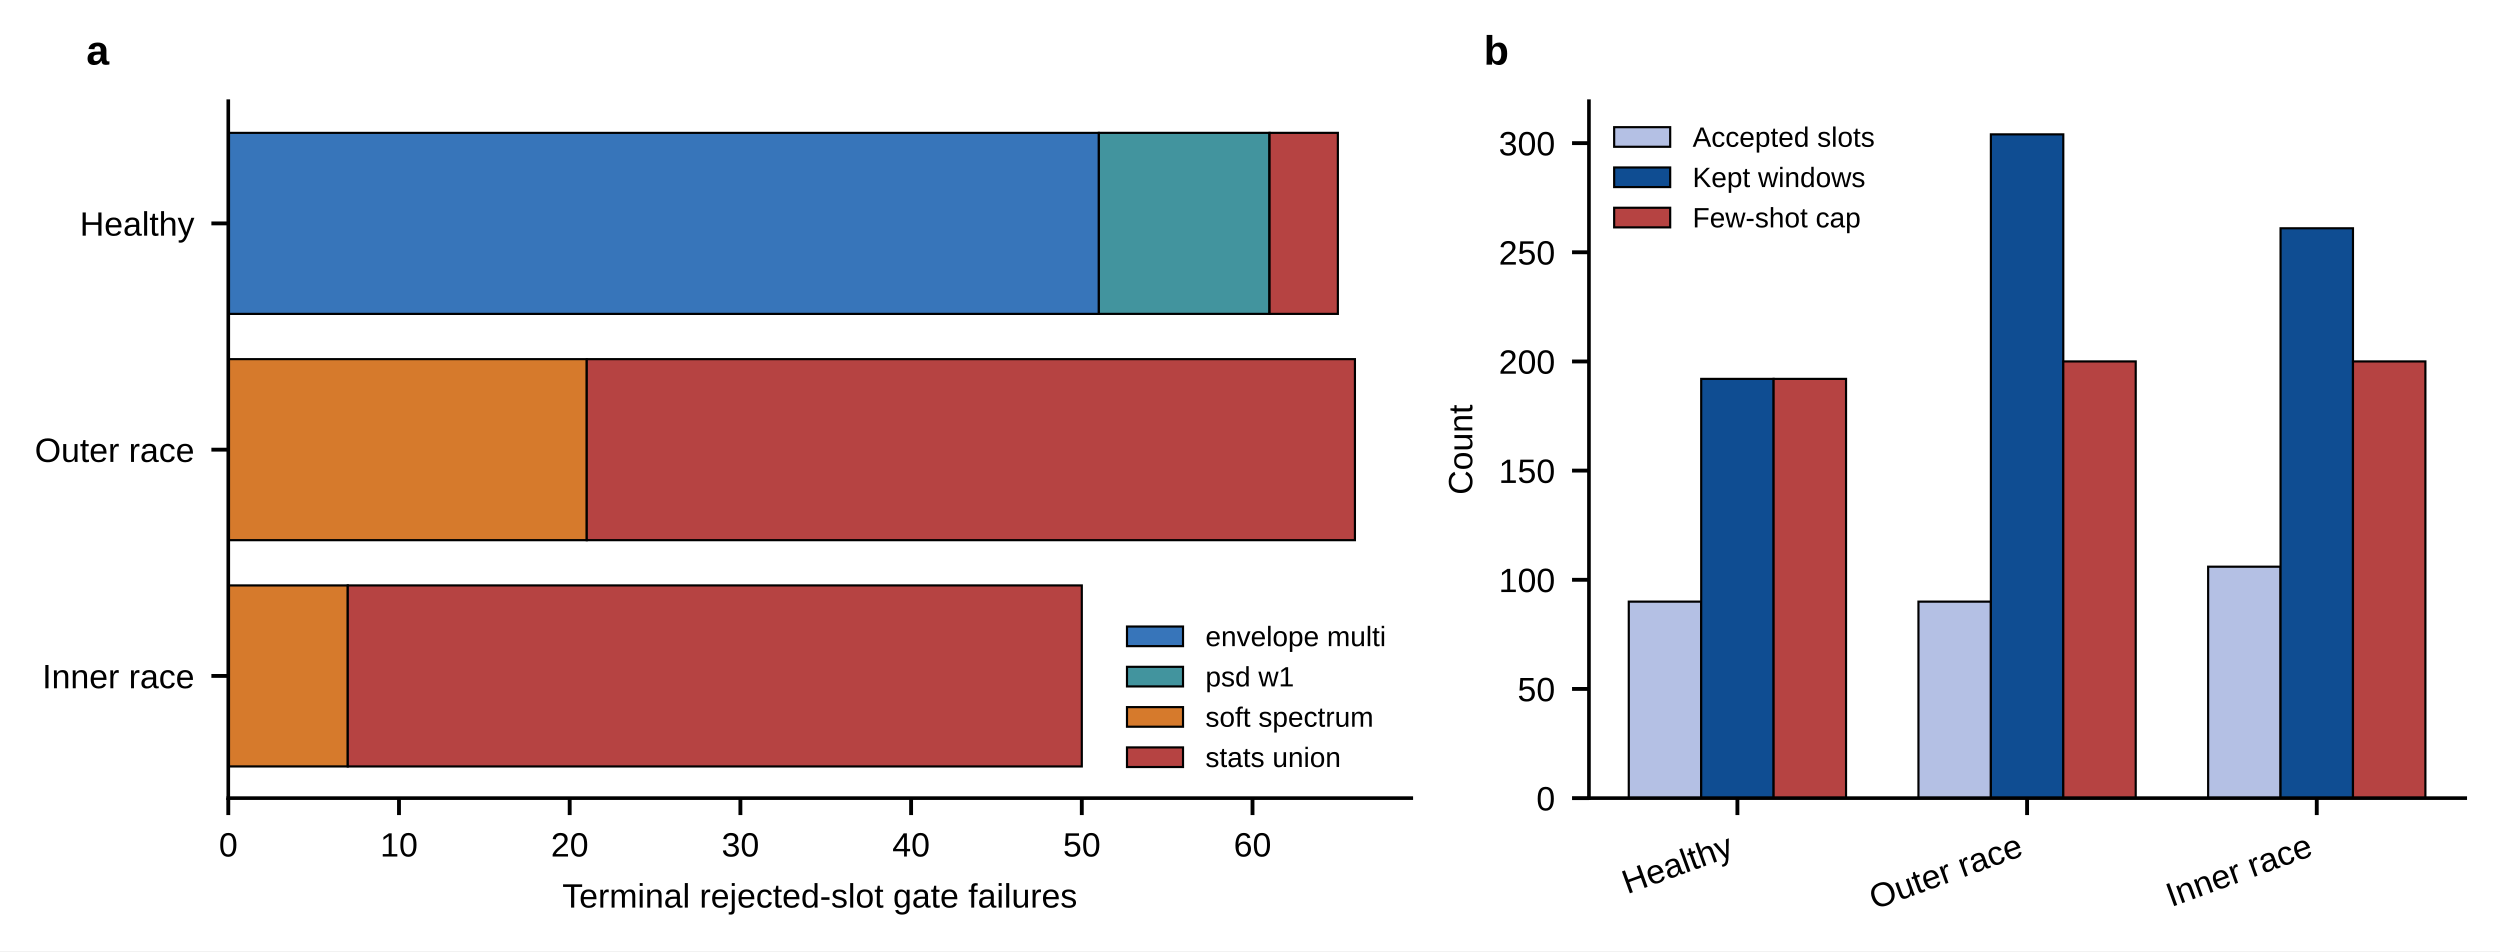
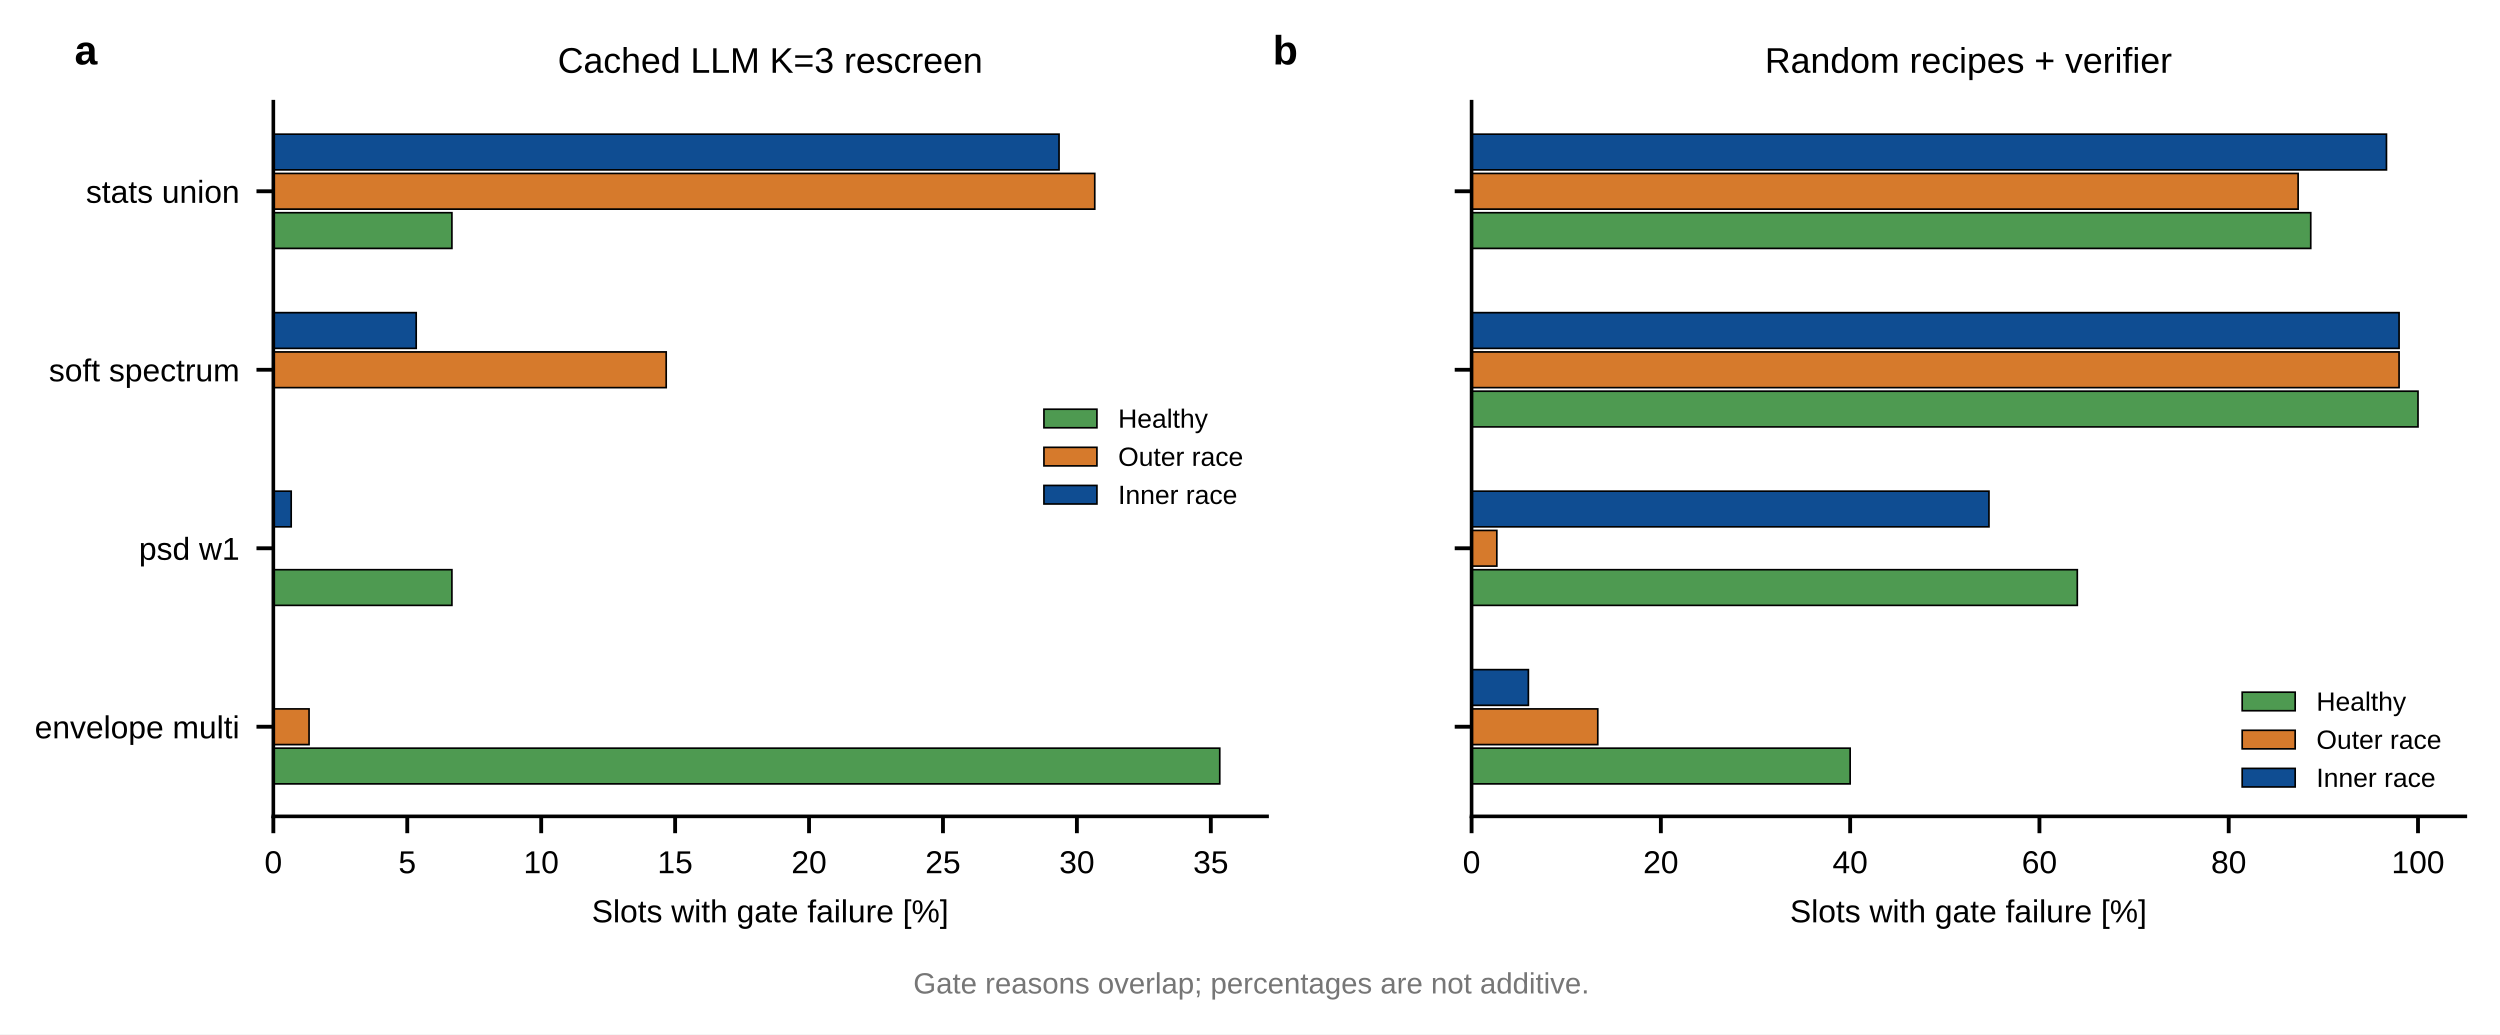
- <svg xmlns="http://www.w3.org/2000/svg" xmlns:xlink="http://www.w3.org/1999/xlink" width="517.626pt" height="196.939pt" viewBox="0 0 517.626 196.939" version="1.1">
+ <svg xmlns="http://www.w3.org/2000/svg" xmlns:xlink="http://www.w3.org/1999/xlink" width="519.1pt" height="214.773pt" viewBox="0 0 519.1 214.773" version="1.1">
  <defs>
    <style type="text/css">*{stroke-linejoin: round; stroke-linecap: butt}</style>
  </defs>
  <g id="figure_1">
    <g id="patch_1">
-       <path d="M 0 196.939  L 517.626 196.939  L 517.626 0  L 0 0  z " style="fill: #ffffff" />
+       <path d="M 0 214.773 L 519.1 214.773 L 519.1 -0 L 0 -0 z " style="fill: #ffffff" />
    </g>
    <g id="axes_1">
      <g id="patch_2">
-         <path d="M 47.266 165.253  L 292.203 165.253  L 292.203 20.949  L 47.266 20.949  z " style="fill: #ffffff" />
+         <path d="M 56.756 169.509 L 263.096 169.509 L 263.096 21.113 L 56.756 21.113 z " style="fill: #ffffff" />
      </g>
      <g id="patch_3">
-         <path d="M 47.266 27.508  L 227.522 27.508  L 227.522 64.99  L 47.266 64.99  z " clip-path="url(#p461ffa2268)" style="fill: #3775ba; stroke: #000000; stroke-width: 0.45; stroke-linejoin: miter" />
+         <path d="M 56.756 162.764 L 253.27 162.764 L 253.27 155.351 L 56.756 155.351 z " clip-path="url(#p6a7d619483)" style="fill: #4e9a51; stroke: #000000; stroke-width: 0.35; stroke-linejoin: miter" />
      </g>
      <g id="patch_4">
-         <path d="M 47.266 74.36  L 47.266 74.36  L 47.266 111.842  L 47.266 111.842  z " clip-path="url(#p461ffa2268)" style="fill: #3775ba; stroke: #000000; stroke-width: 0.45; stroke-linejoin: miter" />
+         <path d="M 56.756 125.702 L 93.834 125.702 L 93.834 118.289 L 56.756 118.289 z " clip-path="url(#p6a7d619483)" style="fill: #4e9a51; stroke: #000000; stroke-width: 0.35; stroke-linejoin: miter" />
      </g>
      <g id="patch_5">
-         <path d="M 47.266 121.212  L 47.266 121.212  L 47.266 158.694  L 47.266 158.694  z " clip-path="url(#p461ffa2268)" style="fill: #3775ba; stroke: #000000; stroke-width: 0.45; stroke-linejoin: miter" />
+         <path d="M 56.756 88.64 L 56.756 88.64 L 56.756 81.227 L 56.756 81.227 z " clip-path="url(#p6a7d619483)" style="fill: #4e9a51; stroke: #000000; stroke-width: 0.35; stroke-linejoin: miter" />
      </g>
      <g id="patch_6">
-         <path d="M 227.522 27.508  L 262.867 27.508  L 262.867 64.99  L 227.522 64.99  z " clip-path="url(#p461ffa2268)" style="fill: #42949e; stroke: #000000; stroke-width: 0.45; stroke-linejoin: miter" />
+         <path d="M 56.756 51.578 L 93.834 51.578 L 93.834 44.165 L 56.756 44.165 z " clip-path="url(#p6a7d619483)" style="fill: #4e9a51; stroke: #000000; stroke-width: 0.35; stroke-linejoin: miter" />
      </g>
      <g id="patch_7">
-         <path d="M 47.266 74.36  L 47.266 74.36  L 47.266 111.842  L 47.266 111.842  z " clip-path="url(#p461ffa2268)" style="fill: #42949e; stroke: #000000; stroke-width: 0.45; stroke-linejoin: miter" />
+         <path d="M 56.756 154.61 L 64.171 154.61 L 64.171 147.198 L 56.756 147.198 z " clip-path="url(#p6a7d619483)" style="fill: #d67a2c; stroke: #000000; stroke-width: 0.35; stroke-linejoin: miter" />
      </g>
      <g id="patch_8">
-         <path d="M 47.266 121.212  L 47.266 121.212  L 47.266 158.694  L 47.266 158.694  z " clip-path="url(#p461ffa2268)" style="fill: #42949e; stroke: #000000; stroke-width: 0.45; stroke-linejoin: miter" />
+         <path d="M 56.756 117.548 L 56.756 117.548 L 56.756 110.136 L 56.756 110.136 z " clip-path="url(#p6a7d619483)" style="fill: #d67a2c; stroke: #000000; stroke-width: 0.35; stroke-linejoin: miter" />
      </g>
      <g id="patch_9">
-         <path d="M 262.867 27.508  L 262.867 27.508  L 262.867 64.99  L 262.867 64.99  z " clip-path="url(#p461ffa2268)" style="fill: #d67a2c; stroke: #000000; stroke-width: 0.45; stroke-linejoin: miter" />
+         <path d="M 56.756 80.486 L 138.328 80.486 L 138.328 73.074 L 56.756 73.074 z " clip-path="url(#p6a7d619483)" style="fill: #d67a2c; stroke: #000000; stroke-width: 0.35; stroke-linejoin: miter" />
      </g>
      <g id="patch_10">
-         <path d="M 47.266 74.36  L 121.489 74.36  L 121.489 111.842  L 47.266 111.842  z " clip-path="url(#p461ffa2268)" style="fill: #d67a2c; stroke: #000000; stroke-width: 0.45; stroke-linejoin: miter" />
+         <path d="M 56.756 43.424 L 227.315 43.424 L 227.315 36.012 L 56.756 36.012 z " clip-path="url(#p6a7d619483)" style="fill: #d67a2c; stroke: #000000; stroke-width: 0.35; stroke-linejoin: miter" />
      </g>
      <g id="patch_11">
-         <path d="M 47.266 121.212  L 72.007 121.212  L 72.007 158.694  L 47.266 158.694  z " clip-path="url(#p461ffa2268)" style="fill: #d67a2c; stroke: #000000; stroke-width: 0.45; stroke-linejoin: miter" />
+         <path d="M 56.756 146.456 L 56.756 146.456 L 56.756 139.044 L 56.756 139.044 z " clip-path="url(#p6a7d619483)" style="fill: #0f4d92; stroke: #000000; stroke-width: 0.35; stroke-linejoin: miter" />
      </g>
      <g id="patch_12">
-         <path d="M 262.867 27.508  L 277.005 27.508  L 277.005 64.99  L 262.867 64.99  z " clip-path="url(#p461ffa2268)" style="fill: #b64342; stroke: #000000; stroke-width: 0.45; stroke-linejoin: miter" />
+         <path d="M 56.756 109.394 L 60.463 109.394 L 60.463 101.982 L 56.756 101.982 z " clip-path="url(#p6a7d619483)" style="fill: #0f4d92; stroke: #000000; stroke-width: 0.35; stroke-linejoin: miter" />
      </g>
      <g id="patch_13">
-         <path d="M 121.489 74.36  L 280.539 74.36  L 280.539 111.842  L 121.489 111.842  z " clip-path="url(#p461ffa2268)" style="fill: #b64342; stroke: #000000; stroke-width: 0.45; stroke-linejoin: miter" />
+         <path d="M 56.756 72.332 L 86.418 72.332 L 86.418 64.92 L 56.756 64.92 z " clip-path="url(#p6a7d619483)" style="fill: #0f4d92; stroke: #000000; stroke-width: 0.35; stroke-linejoin: miter" />
      </g>
      <g id="patch_14">
-         <path d="M 72.007 121.212  L 223.988 121.212  L 223.988 158.694  L 72.007 158.694  z " clip-path="url(#p461ffa2268)" style="fill: #b64342; stroke: #000000; stroke-width: 0.45; stroke-linejoin: miter" />
+         <path d="M 56.756 35.271 L 219.9 35.271 L 219.9 27.858 L 56.756 27.858 z " clip-path="url(#p6a7d619483)" style="fill: #0f4d92; stroke: #000000; stroke-width: 0.35; stroke-linejoin: miter" />
      </g>
      <g id="matplotlib.axis_1">
        <g id="xtick_1">
          <g id="line2d_1">
            <defs>
-               <path id="m3563295888" d="M 0 0  L 0 3.5  " style="stroke: #000000; stroke-width: 0.8" />
+               <path id="mc758ec7c60" d="M 0 0 L 0 3.5 " style="stroke: #000000; stroke-width: 0.8" />
            </defs>
            <g>
-               <use xlink:href="#m3563295888" x="47.266" y="165.253" style="stroke: #000000; stroke-width: 0.8" />
+               <use xlink:href="#mc758ec7c60" x="56.756" y="169.509" style="stroke: #000000; stroke-width: 0.8" />
            </g>
          </g>
          <g id="text_1">
-             <text style="font-size: 7px; font-family: 'Arial', 'Helvetica', 'DejaVu Sans', sans-serif; text-anchor: middle" x="47.266" y="177.349" transform="rotate(-0 47.26625 177.3491)">0</text>
+             <text style="font-size: 6.6px; font-family: 'Arial', 'Helvetica', 'DejaVu Sans', sans-serif; text-anchor: middle" x="56.756" y="181.314" transform="rotate(-0 56.75556 181.3139)">0</text>
          </g>
        </g>
        <g id="xtick_2">
          <g id="line2d_2">
            <g>
-               <use xlink:href="#m3563295888" x="82.611" y="165.253" style="stroke: #000000; stroke-width: 0.8" />
+               <use xlink:href="#mc758ec7c60" x="84.564" y="169.509" style="stroke: #000000; stroke-width: 0.8" />
            </g>
          </g>
          <g id="text_2">
-             <text style="font-size: 7px; font-family: 'Arial', 'Helvetica', 'DejaVu Sans', sans-serif; text-anchor: middle" x="82.611" y="177.349" transform="rotate(-0 82.6106 177.3491)">10</text>
+             <text style="font-size: 6.6px; font-family: 'Arial', 'Helvetica', 'DejaVu Sans', sans-serif; text-anchor: middle" x="84.564" y="181.314" transform="rotate(-0 84.56421 181.3139)">5</text>
          </g>
        </g>
        <g id="xtick_3">
          <g id="line2d_3">
            <g>
-               <use xlink:href="#m3563295888" x="117.955" y="165.253" style="stroke: #000000; stroke-width: 0.8" />
+               <use xlink:href="#mc758ec7c60" x="112.373" y="169.509" style="stroke: #000000; stroke-width: 0.8" />
            </g>
          </g>
          <g id="text_3">
-             <text style="font-size: 7px; font-family: 'Arial', 'Helvetica', 'DejaVu Sans', sans-serif; text-anchor: middle" x="117.955" y="177.349" transform="rotate(-0 117.9549 177.3491)">20</text>
+             <text style="font-size: 6.6px; font-family: 'Arial', 'Helvetica', 'DejaVu Sans', sans-serif; text-anchor: middle" x="112.373" y="181.314" transform="rotate(-0 112.3729 181.3139)">10</text>
          </g>
        </g>
        <g id="xtick_4">
          <g id="line2d_4">
            <g>
-               <use xlink:href="#m3563295888" x="153.299" y="165.253" style="stroke: #000000; stroke-width: 0.8" />
+               <use xlink:href="#mc758ec7c60" x="140.182" y="169.509" style="stroke: #000000; stroke-width: 0.8" />
            </g>
          </g>
          <g id="text_4">
-             <text style="font-size: 7px; font-family: 'Arial', 'Helvetica', 'DejaVu Sans', sans-serif; text-anchor: middle" x="153.299" y="177.349" transform="rotate(-0 153.2993 177.3491)">30</text>
+             <text style="font-size: 6.6px; font-family: 'Arial', 'Helvetica', 'DejaVu Sans', sans-serif; text-anchor: middle" x="140.182" y="181.314" transform="rotate(-0 140.1815 181.3139)">15</text>
          </g>
        </g>
        <g id="xtick_5">
          <g id="line2d_5">
            <g>
-               <use xlink:href="#m3563295888" x="188.644" y="165.253" style="stroke: #000000; stroke-width: 0.8" />
+               <use xlink:href="#mc758ec7c60" x="167.99" y="169.509" style="stroke: #000000; stroke-width: 0.8" />
            </g>
          </g>
          <g id="text_5">
-             <text style="font-size: 7px; font-family: 'Arial', 'Helvetica', 'DejaVu Sans', sans-serif; text-anchor: middle" x="188.644" y="177.349" transform="rotate(-0 188.6436 177.3491)">40</text>
+             <text style="font-size: 6.6px; font-family: 'Arial', 'Helvetica', 'DejaVu Sans', sans-serif; text-anchor: middle" x="167.99" y="181.314" transform="rotate(-0 167.9902 181.3139)">20</text>
          </g>
        </g>
        <g id="xtick_6">
          <g id="line2d_6">
            <g>
-               <use xlink:href="#m3563295888" x="223.988" y="165.253" style="stroke: #000000; stroke-width: 0.8" />
+               <use xlink:href="#mc758ec7c60" x="195.799" y="169.509" style="stroke: #000000; stroke-width: 0.8" />
            </g>
          </g>
          <g id="text_6">
-             <text style="font-size: 7px; font-family: 'Arial', 'Helvetica', 'DejaVu Sans', sans-serif; text-anchor: middle" x="223.988" y="177.349" transform="rotate(-0 223.988 177.3491)">50</text>
+             <text style="font-size: 6.6px; font-family: 'Arial', 'Helvetica', 'DejaVu Sans', sans-serif; text-anchor: middle" x="195.799" y="181.314" transform="rotate(-0 195.7988 181.3139)">25</text>
          </g>
        </g>
        <g id="xtick_7">
          <g id="line2d_7">
            <g>
-               <use xlink:href="#m3563295888" x="259.332" y="165.253" style="stroke: #000000; stroke-width: 0.8" />
+               <use xlink:href="#mc758ec7c60" x="223.607" y="169.509" style="stroke: #000000; stroke-width: 0.8" />
            </g>
          </g>
          <g id="text_7">
-             <text style="font-size: 7px; font-family: 'Arial', 'Helvetica', 'DejaVu Sans', sans-serif; text-anchor: middle" x="259.332" y="177.349" transform="rotate(-0 259.3323 177.3491)">60</text>
-           </g>
-         </g>
-         <g id="text_8">
-           <text style="font-size: 7px; font-family: 'Arial', 'Helvetica', 'DejaVu Sans', sans-serif; text-anchor: middle" x="169.734" y="187.918" transform="rotate(-0 169.7344 187.9184)">Terminal rejected-slot gate failures</text>
+             <text style="font-size: 6.6px; font-family: 'Arial', 'Helvetica', 'DejaVu Sans', sans-serif; text-anchor: middle" x="223.607" y="181.314" transform="rotate(-0 223.6075 181.3139)">30</text>
+           </g>
+         </g>
+         <g id="xtick_8">
+           <g id="line2d_8">
+             <g>
+               <use xlink:href="#mc758ec7c60" x="251.416" y="169.509" style="stroke: #000000; stroke-width: 0.8" />
+             </g>
+           </g>
+           <g id="text_8">
+             <text style="font-size: 6.6px; font-family: 'Arial', 'Helvetica', 'DejaVu Sans', sans-serif; text-anchor: middle" x="251.416" y="181.314" transform="rotate(-0 251.4161 181.3139)">35</text>
+           </g>
+         </g>
+         <g id="text_9">
+           <text style="font-size: 6.6px; font-family: 'Arial', 'Helvetica', 'DejaVu Sans', sans-serif; text-anchor: middle" x="159.926" y="191.508" transform="rotate(-0 159.9257 191.5078)">Slots with gate failure [%]</text>
        </g>
      </g>
      <g id="matplotlib.axis_2">
        <g id="ytick_1">
-           <g id="line2d_8">
+           <g id="line2d_9">
            <defs>
-               <path id="m62a31d7fd9" d="M 0 0  L -3.5 0  " style="stroke: #000000; stroke-width: 0.8" />
+               <path id="m039803b8ef" d="M 0 0 L -3.5 0 " style="stroke: #000000; stroke-width: 0.8" />
            </defs>
            <g>
-               <use xlink:href="#m62a31d7fd9" x="47.266" y="46.249" style="stroke: #000000; stroke-width: 0.8" />
-             </g>
-           </g>
-           <g id="text_9">
-             <text style="font-size: 7px; font-family: 'Arial', 'Helvetica', 'DejaVu Sans', sans-serif; text-anchor: end" x="40.266" y="48.797" transform="rotate(-0 40.26625 48.79729)">Healthy</text>
+               <use xlink:href="#m039803b8ef" x="56.756" y="150.904" style="stroke: #000000; stroke-width: 0.8" />
+             </g>
+           </g>
+           <g id="text_10">
+             <text style="font-size: 6.6px; font-family: 'Arial', 'Helvetica', 'DejaVu Sans', sans-serif; text-anchor: end" x="49.756" y="153.306" transform="rotate(-0 49.75556 153.3063)">envelope multi</text>
          </g>
        </g>
        <g id="ytick_2">
-           <g id="line2d_9">
-             <g>
-               <use xlink:href="#m62a31d7fd9" x="47.266" y="93.101" style="stroke: #000000; stroke-width: 0.8" />
-             </g>
-           </g>
-           <g id="text_10">
-             <text style="font-size: 7px; font-family: 'Arial', 'Helvetica', 'DejaVu Sans', sans-serif; text-anchor: end" x="40.266" y="95.651" transform="rotate(-0 40.26625 95.65112)">Outer race</text>
+           <g id="line2d_10">
+             <g>
+               <use xlink:href="#m039803b8ef" x="56.756" y="113.842" style="stroke: #000000; stroke-width: 0.8" />
+             </g>
+           </g>
+           <g id="text_11">
+             <text style="font-size: 6.6px; font-family: 'Arial', 'Helvetica', 'DejaVu Sans', sans-serif; text-anchor: end" x="49.756" y="116.244" transform="rotate(-0 49.75556 116.2444)">psd w1</text>
          </g>
        </g>
        <g id="ytick_3">
-           <g id="line2d_10">
-             <g>
-               <use xlink:href="#m62a31d7fd9" x="47.266" y="139.953" style="stroke: #000000; stroke-width: 0.8" />
-             </g>
-           </g>
-           <g id="text_11">
-             <text style="font-size: 7px; font-family: 'Arial', 'Helvetica', 'DejaVu Sans', sans-serif; text-anchor: end" x="40.266" y="142.501" transform="rotate(-0 40.26625 142.501)">Inner race</text>
+           <g id="line2d_11">
+             <g>
+               <use xlink:href="#m039803b8ef" x="56.756" y="76.78" style="stroke: #000000; stroke-width: 0.8" />
+             </g>
+           </g>
+           <g id="text_12">
+             <text style="font-size: 6.6px; font-family: 'Arial', 'Helvetica', 'DejaVu Sans', sans-serif; text-anchor: end" x="49.756" y="79.182" transform="rotate(-0 49.75556 79.18242)">soft spectrum</text>
+           </g>
+         </g>
+         <g id="ytick_4">
+           <g id="line2d_12">
+             <g>
+               <use xlink:href="#m039803b8ef" x="56.756" y="39.718" style="stroke: #000000; stroke-width: 0.8" />
+             </g>
+           </g>
+           <g id="text_13">
+             <text style="font-size: 6.6px; font-family: 'Arial', 'Helvetica', 'DejaVu Sans', sans-serif; text-anchor: end" x="49.756" y="42.12" transform="rotate(-0 49.75556 42.12048)">stats union</text>
          </g>
        </g>
      </g>
      <g id="patch_15">
-         <path d="M 47.266 165.253  L 47.266 20.949  " style="fill: none; stroke: #000000; stroke-width: 0.75; stroke-linejoin: miter; stroke-linecap: square" />
+         <path d="M 56.756 169.509 L 56.756 21.113 " style="fill: none; stroke: #000000; stroke-width: 0.75; stroke-linejoin: miter; stroke-linecap: square" />
      </g>
      <g id="patch_16">
-         <path d="M 47.266 165.253  L 292.203 165.253  " style="fill: none; stroke: #000000; stroke-width: 0.75; stroke-linejoin: miter; stroke-linecap: square" />
-       </g>
-       <g id="text_12">
-         <text style="font-weight: 700; font-size: 8.5px; font-family: 'Arial', 'Helvetica', 'DejaVu Sans', sans-serif; text-anchor: start" x="17.874" y="13.388" transform="rotate(-0 17.87389 13.38823)">a</text>
+         <path d="M 56.756 169.509 L 263.096 169.509 " style="fill: none; stroke: #000000; stroke-width: 0.75; stroke-linejoin: miter; stroke-linecap: square" />
+       </g>
+       <g id="text_14">
+         <text style="font-weight: 700; font-size: 8.5px; font-family: 'Arial', 'Helvetica', 'DejaVu Sans', sans-serif; text-anchor: start" x="15.488" y="13.388" transform="rotate(-0 15.48753 13.38823)">a</text>
+       </g>
+       <g id="text_15">
+         <text style="font-size: 7.4px; font-family: 'Arial', 'Helvetica', 'DejaVu Sans', sans-serif; text-anchor: middle" x="159.926" y="15.113" transform="rotate(-0 159.9257 15.11289)">Cached LLM K=3 rescreen</text>
      </g>
      <g id="legend_1">
        <g id="patch_17">
-           <path d="M 233.345 133.783  L 244.945 133.783  L 244.945 129.723  L 233.345 129.723  z " style="fill: #3775ba; stroke: #000000; stroke-width: 0.45; stroke-linejoin: miter" />
-         </g>
-         <g id="text_13">
-           <text style="font-size: 5.8px; font-family: 'Arial', 'Helvetica', 'DejaVu Sans', sans-serif; text-anchor: start" x="249.585" y="133.783" transform="rotate(-0 249.5853 133.7828)">envelope multi</text>
+           <path d="M 216.765 88.821 L 227.765 88.821 L 227.765 84.971 L 216.765 84.971 z " style="fill: #4e9a51; stroke: #000000; stroke-width: 0.35; stroke-linejoin: miter" />
+         </g>
+         <g id="text_16">
+           <text style="font-size: 5.5px; font-family: 'Arial', 'Helvetica', 'DejaVu Sans', sans-serif; text-anchor: start" x="232.165" y="88.821" transform="rotate(-0 232.1651 88.82101)">Healthy</text>
        </g>
        <g id="patch_18">
-           <path d="M 233.345 142.126  L 244.945 142.126  L 244.945 138.066  L 233.345 138.066  z " style="fill: #42949e; stroke: #000000; stroke-width: 0.45; stroke-linejoin: miter" />
-         </g>
-         <g id="text_14">
-           <text style="font-size: 5.8px; font-family: 'Arial', 'Helvetica', 'DejaVu Sans', sans-serif; text-anchor: start" x="249.585" y="142.126" transform="rotate(-0 249.5853 142.1259)">psd w1</text>
+           <path d="M 216.765 96.736 L 227.765 96.736 L 227.765 92.886 L 216.765 92.886 z " style="fill: #d67a2c; stroke: #000000; stroke-width: 0.35; stroke-linejoin: miter" />
+         </g>
+         <g id="text_17">
+           <text style="font-size: 5.5px; font-family: 'Arial', 'Helvetica', 'DejaVu Sans', sans-serif; text-anchor: start" x="232.165" y="96.736" transform="rotate(-0 232.1651 96.73585)">Outer race</text>
        </g>
        <g id="patch_19">
-           <path d="M 233.345 150.469  L 244.945 150.469  L 244.945 146.409  L 233.345 146.409  z " style="fill: #d67a2c; stroke: #000000; stroke-width: 0.45; stroke-linejoin: miter" />
-         </g>
-         <g id="text_15">
-           <text style="font-size: 5.8px; font-family: 'Arial', 'Helvetica', 'DejaVu Sans', sans-serif; text-anchor: start" x="249.585" y="150.469" transform="rotate(-0 249.5853 150.4691)">soft spectrum</text>
-         </g>
-         <g id="patch_20">
-           <path d="M 233.345 158.812  L 244.945 158.812  L 244.945 154.752  L 233.345 154.752  z " style="fill: #b64342; stroke: #000000; stroke-width: 0.45; stroke-linejoin: miter" />
-         </g>
-         <g id="text_16">
-           <text style="font-size: 5.8px; font-family: 'Arial', 'Helvetica', 'DejaVu Sans', sans-serif; text-anchor: start" x="249.585" y="158.812" transform="rotate(-0 249.5853 158.8123)">stats union</text>
+           <path d="M 216.765 104.647 L 227.765 104.647 L 227.765 100.797 L 216.765 100.797 z " style="fill: #0f4d92; stroke: #000000; stroke-width: 0.35; stroke-linejoin: miter" />
+         </g>
+         <g id="text_18">
+           <text style="font-size: 5.5px; font-family: 'Arial', 'Helvetica', 'DejaVu Sans', sans-serif; text-anchor: start" x="232.165" y="104.647" transform="rotate(-0 232.1651 104.6475)">Inner race</text>
        </g>
      </g>
    </g>
    <g id="axes_2">
+       <g id="patch_20">
+         <path d="M 305.559 169.509 L 511.9 169.509 L 511.9 21.113 L 305.559 21.113 z " style="fill: #ffffff" />
+       </g>
      <g id="patch_21">
-         <path d="M 328.992 165.253  L 510.426 165.253  L 510.426 20.949  L 328.992 20.949  z " style="fill: #ffffff" />
+         <path d="M 305.559 162.764 L 384.165 162.764 L 384.165 155.351 L 305.559 155.351 z " clip-path="url(#p8c9984314b)" style="fill: #4e9a51; stroke: #000000; stroke-width: 0.35; stroke-linejoin: miter" />
      </g>
      <g id="patch_22">
-         <path d="M 337.239 165.253  L 352.234 165.253  L 352.234 124.566  L 337.239 124.566  z " clip-path="url(#pbf592e17a1)" style="fill: #b4c0e4; stroke: #000000; stroke-width: 0.45; stroke-linejoin: miter" />
+         <path d="M 305.559 125.702 L 431.329 125.702 L 431.329 118.289 L 305.559 118.289 z " clip-path="url(#p8c9984314b)" style="fill: #4e9a51; stroke: #000000; stroke-width: 0.35; stroke-linejoin: miter" />
      </g>
      <g id="patch_23">
-         <path d="M 397.217 165.253  L 412.212 165.253  L 412.212 124.566  L 397.217 124.566  z " clip-path="url(#pbf592e17a1)" style="fill: #b4c0e4; stroke: #000000; stroke-width: 0.45; stroke-linejoin: miter" />
+         <path d="M 305.559 88.64 L 502.074 88.64 L 502.074 81.227 L 305.559 81.227 z " clip-path="url(#p8c9984314b)" style="fill: #4e9a51; stroke: #000000; stroke-width: 0.35; stroke-linejoin: miter" />
      </g>
      <g id="patch_24">
-         <path d="M 457.196 165.253  L 472.19 165.253  L 472.19 117.332  L 457.196 117.332  z " clip-path="url(#pbf592e17a1)" style="fill: #b4c0e4; stroke: #000000; stroke-width: 0.45; stroke-linejoin: miter" />
+         <path d="M 305.559 51.578 L 479.802 51.578 L 479.802 44.165 L 305.559 44.165 z " clip-path="url(#p8c9984314b)" style="fill: #4e9a51; stroke: #000000; stroke-width: 0.35; stroke-linejoin: miter" />
      </g>
      <g id="patch_25">
-         <path d="M 352.234 165.253  L 367.228 165.253  L 367.228 78.454  L 352.234 78.454  z " clip-path="url(#pbf592e17a1)" style="fill: #0f4d92; stroke: #000000; stroke-width: 0.45; stroke-linejoin: miter" />
+         <path d="M 305.559 154.61 L 331.761 154.61 L 331.761 147.198 L 305.559 147.198 z " clip-path="url(#p8c9984314b)" style="fill: #d67a2c; stroke: #000000; stroke-width: 0.35; stroke-linejoin: miter" />
      </g>
      <g id="patch_26">
-         <path d="M 412.212 165.253  L 427.206 165.253  L 427.206 27.821  L 412.212 27.821  z " clip-path="url(#pbf592e17a1)" style="fill: #0f4d92; stroke: #000000; stroke-width: 0.45; stroke-linejoin: miter" />
+         <path d="M 305.559 117.548 L 310.8 117.548 L 310.8 110.136 L 305.559 110.136 z " clip-path="url(#p8c9984314b)" style="fill: #d67a2c; stroke: #000000; stroke-width: 0.35; stroke-linejoin: miter" />
      </g>
      <g id="patch_27">
-         <path d="M 472.19 165.253  L 487.185 165.253  L 487.185 47.26  L 472.19 47.26  z " clip-path="url(#pbf592e17a1)" style="fill: #0f4d92; stroke: #000000; stroke-width: 0.45; stroke-linejoin: miter" />
+         <path d="M 305.559 80.486 L 498.144 80.486 L 498.144 73.074 L 305.559 73.074 z " clip-path="url(#p8c9984314b)" style="fill: #d67a2c; stroke: #000000; stroke-width: 0.35; stroke-linejoin: miter" />
      </g>
      <g id="patch_28">
-         <path d="M 367.228 165.253  L 382.223 165.253  L 382.223 78.454  L 367.228 78.454  z " clip-path="url(#pbf592e17a1)" style="fill: #b64342; stroke: #000000; stroke-width: 0.45; stroke-linejoin: miter" />
+         <path d="M 305.559 43.424 L 477.182 43.424 L 477.182 36.012 L 305.559 36.012 z " clip-path="url(#p8c9984314b)" style="fill: #d67a2c; stroke: #000000; stroke-width: 0.35; stroke-linejoin: miter" />
      </g>
      <g id="patch_29">
-         <path d="M 427.206 165.253  L 442.201 165.253  L 442.201 74.837  L 427.206 74.837  z " clip-path="url(#pbf592e17a1)" style="fill: #b64342; stroke: #000000; stroke-width: 0.45; stroke-linejoin: miter" />
+         <path d="M 305.559 146.456 L 317.35 146.456 L 317.35 139.044 L 305.559 139.044 z " clip-path="url(#p8c9984314b)" style="fill: #0f4d92; stroke: #000000; stroke-width: 0.35; stroke-linejoin: miter" />
      </g>
      <g id="patch_30">
-         <path d="M 487.185 165.253  L 502.179 165.253  L 502.179 74.837  L 487.185 74.837  z " clip-path="url(#pbf592e17a1)" style="fill: #b64342; stroke: #000000; stroke-width: 0.45; stroke-linejoin: miter" />
+         <path d="M 305.559 109.394 L 412.987 109.394 L 412.987 101.982 L 305.559 101.982 z " clip-path="url(#p8c9984314b)" style="fill: #0f4d92; stroke: #000000; stroke-width: 0.35; stroke-linejoin: miter" />
+       </g>
+       <g id="patch_31">
+         <path d="M 305.559 72.332 L 498.144 72.332 L 498.144 64.92 L 305.559 64.92 z " clip-path="url(#p8c9984314b)" style="fill: #0f4d92; stroke: #000000; stroke-width: 0.35; stroke-linejoin: miter" />
+       </g>
+       <g id="patch_32">
+         <path d="M 305.559 35.271 L 495.523 35.271 L 495.523 27.858 L 305.559 27.858 z " clip-path="url(#p8c9984314b)" style="fill: #0f4d92; stroke: #000000; stroke-width: 0.35; stroke-linejoin: miter" />
      </g>
      <g id="matplotlib.axis_3">
-         <g id="xtick_8">
-           <g id="line2d_11">
-             <g>
-               <use xlink:href="#m3563295888" x="359.731" y="165.253" style="stroke: #000000; stroke-width: 0.8" />
-             </g>
-           </g>
-           <g id="text_17">
-             <text style="font-size: 7px; font-family: 'Arial', 'Helvetica', 'DejaVu Sans', sans-serif" transform="translate(336.9249 185.159) rotate(-20)">Healthy</text>
-           </g>
-         </g>
        <g id="xtick_9">
-           <g id="line2d_12">
-             <g>
-               <use xlink:href="#m3563295888" x="419.709" y="165.253" style="stroke: #000000; stroke-width: 0.8" />
-             </g>
-           </g>
-           <g id="text_18">
-             <text style="font-size: 7px; font-family: 'Arial', 'Helvetica', 'DejaVu Sans', sans-serif" transform="translate(388.1331 188.3548) rotate(-20)">Outer race</text>
+           <g id="line2d_13">
+             <g>
+               <use xlink:href="#mc758ec7c60" x="305.559" y="169.509" style="stroke: #000000; stroke-width: 0.8" />
+             </g>
+           </g>
+           <g id="text_19">
+             <text style="font-size: 6.6px; font-family: 'Arial', 'Helvetica', 'DejaVu Sans', sans-serif; text-anchor: middle" x="305.559" y="181.314" transform="rotate(-0 305.5594 181.3139)">0</text>
          </g>
        </g>
        <g id="xtick_10">
-           <g id="line2d_13">
-             <g>
-               <use xlink:href="#m3563295888" x="479.687" y="165.253" style="stroke: #000000; stroke-width: 0.8" />
-             </g>
-           </g>
-           <g id="text_19">
-             <text style="font-size: 7px; font-family: 'Arial', 'Helvetica', 'DejaVu Sans', sans-serif" transform="translate(449.5699 187.8202) rotate(-20)">Inner race</text>
-           </g>
+           <g id="line2d_14">
+             <g>
+               <use xlink:href="#mc758ec7c60" x="344.862" y="169.509" style="stroke: #000000; stroke-width: 0.8" />
+             </g>
+           </g>
+           <g id="text_20">
+             <text style="font-size: 6.6px; font-family: 'Arial', 'Helvetica', 'DejaVu Sans', sans-serif; text-anchor: middle" x="344.862" y="181.314" transform="rotate(-0 344.8623 181.3139)">20</text>
+           </g>
+         </g>
+         <g id="xtick_11">
+           <g id="line2d_15">
+             <g>
+               <use xlink:href="#mc758ec7c60" x="384.165" y="169.509" style="stroke: #000000; stroke-width: 0.8" />
+             </g>
+           </g>
+           <g id="text_21">
+             <text style="font-size: 6.6px; font-family: 'Arial', 'Helvetica', 'DejaVu Sans', sans-serif; text-anchor: middle" x="384.165" y="181.314" transform="rotate(-0 384.1652 181.3139)">40</text>
+           </g>
+         </g>
+         <g id="xtick_12">
+           <g id="line2d_16">
+             <g>
+               <use xlink:href="#mc758ec7c60" x="423.468" y="169.509" style="stroke: #000000; stroke-width: 0.8" />
+             </g>
+           </g>
+           <g id="text_22">
+             <text style="font-size: 6.6px; font-family: 'Arial', 'Helvetica', 'DejaVu Sans', sans-serif; text-anchor: middle" x="423.468" y="181.314" transform="rotate(-0 423.4681 181.3139)">60</text>
+           </g>
+         </g>
+         <g id="xtick_13">
+           <g id="line2d_17">
+             <g>
+               <use xlink:href="#mc758ec7c60" x="462.771" y="169.509" style="stroke: #000000; stroke-width: 0.8" />
+             </g>
+           </g>
+           <g id="text_23">
+             <text style="font-size: 6.6px; font-family: 'Arial', 'Helvetica', 'DejaVu Sans', sans-serif; text-anchor: middle" x="462.771" y="181.314" transform="rotate(-0 462.7709 181.3139)">80</text>
+           </g>
+         </g>
+         <g id="xtick_14">
+           <g id="line2d_18">
+             <g>
+               <use xlink:href="#mc758ec7c60" x="502.074" y="169.509" style="stroke: #000000; stroke-width: 0.8" />
+             </g>
+           </g>
+           <g id="text_24">
+             <text style="font-size: 6.6px; font-family: 'Arial', 'Helvetica', 'DejaVu Sans', sans-serif; text-anchor: middle" x="502.074" y="181.314" transform="rotate(-0 502.0738 181.3139)">100</text>
+           </g>
+         </g>
+         <g id="text_25">
+           <text style="font-size: 6.6px; font-family: 'Arial', 'Helvetica', 'DejaVu Sans', sans-serif; text-anchor: middle" x="408.729" y="191.508" transform="rotate(-0 408.7295 191.5078)">Slots with gate failure [%]</text>
        </g>
      </g>
      <g id="matplotlib.axis_4">
-         <g id="ytick_4">
-           <g id="line2d_14">
-             <g>
-               <use xlink:href="#m62a31d7fd9" x="328.992" y="165.253" style="stroke: #000000; stroke-width: 0.8" />
-             </g>
-           </g>
-           <g id="text_20">
-             <text style="font-size: 7px; font-family: 'Arial', 'Helvetica', 'DejaVu Sans', sans-serif; text-anchor: end" x="321.992" y="167.801" transform="rotate(-0 321.9919 167.801)">0</text>
-           </g>
-         </g>
        <g id="ytick_5">
-           <g id="line2d_15">
-             <g>
-               <use xlink:href="#m62a31d7fd9" x="328.992" y="142.649" style="stroke: #000000; stroke-width: 0.8" />
-             </g>
-           </g>
-           <g id="text_21">
-             <text style="font-size: 7px; font-family: 'Arial', 'Helvetica', 'DejaVu Sans', sans-serif; text-anchor: end" x="321.992" y="145.197" transform="rotate(-0 321.9919 145.197)">50</text>
+           <g id="line2d_19">
+             <g>
+               <use xlink:href="#m039803b8ef" x="305.559" y="150.904" style="stroke: #000000; stroke-width: 0.8" />
+             </g>
          </g>
        </g>
        <g id="ytick_6">
-           <g id="line2d_16">
-             <g>
-               <use xlink:href="#m62a31d7fd9" x="328.992" y="120.045" style="stroke: #000000; stroke-width: 0.8" />
-             </g>
-           </g>
-           <g id="text_22">
-             <text style="font-size: 7px; font-family: 'Arial', 'Helvetica', 'DejaVu Sans', sans-serif; text-anchor: end" x="321.992" y="122.593" transform="rotate(-0 321.9919 122.5931)">100</text>
+           <g id="line2d_20">
+             <g>
+               <use xlink:href="#m039803b8ef" x="305.559" y="113.842" style="stroke: #000000; stroke-width: 0.8" />
+             </g>
          </g>
        </g>
        <g id="ytick_7">
-           <g id="line2d_17">
-             <g>
-               <use xlink:href="#m62a31d7fd9" x="328.992" y="97.441" style="stroke: #000000; stroke-width: 0.8" />
-             </g>
-           </g>
-           <g id="text_23">
-             <text style="font-size: 7px; font-family: 'Arial', 'Helvetica', 'DejaVu Sans', sans-serif; text-anchor: end" x="321.992" y="99.989" transform="rotate(-0 321.9919 99.9891)">150</text>
+           <g id="line2d_21">
+             <g>
+               <use xlink:href="#m039803b8ef" x="305.559" y="76.78" style="stroke: #000000; stroke-width: 0.8" />
+             </g>
          </g>
        </g>
        <g id="ytick_8">
-           <g id="line2d_18">
-             <g>
-               <use xlink:href="#m62a31d7fd9" x="328.992" y="74.837" style="stroke: #000000; stroke-width: 0.8" />
-             </g>
-           </g>
-           <g id="text_24">
-             <text style="font-size: 7px; font-family: 'Arial', 'Helvetica', 'DejaVu Sans', sans-serif; text-anchor: end" x="321.992" y="77.385" transform="rotate(-0 321.9919 77.38514)">200</text>
-           </g>
-         </g>
-         <g id="ytick_9">
-           <g id="line2d_19">
-             <g>
-               <use xlink:href="#m62a31d7fd9" x="328.992" y="52.233" style="stroke: #000000; stroke-width: 0.8" />
-             </g>
-           </g>
-           <g id="text_25">
-             <text style="font-size: 7px; font-family: 'Arial', 'Helvetica', 'DejaVu Sans', sans-serif; text-anchor: end" x="321.992" y="54.781" transform="rotate(-0 321.9919 54.78118)">250</text>
-           </g>
-         </g>
-         <g id="ytick_10">
-           <g id="line2d_20">
-             <g>
-               <use xlink:href="#m62a31d7fd9" x="328.992" y="29.629" style="stroke: #000000; stroke-width: 0.8" />
-             </g>
-           </g>
-           <g id="text_26">
-             <text style="font-size: 7px; font-family: 'Arial', 'Helvetica', 'DejaVu Sans', sans-serif; text-anchor: end" x="321.992" y="32.177" transform="rotate(-0 321.9919 32.17721)">300</text>
-           </g>
-         </g>
-         <g id="text_27">
-           <text style="font-size: 7px; font-family: 'Arial', 'Helvetica', 'DejaVu Sans', sans-serif; text-anchor: middle" x="304.841" y="93.101" transform="rotate(-90 304.8408 93.10104)">Count</text>
-         </g>
-       </g>
-       <g id="patch_31">
-         <path d="M 328.992 165.253  L 328.992 20.949  " style="fill: none; stroke: #000000; stroke-width: 0.75; stroke-linejoin: miter; stroke-linecap: square" />
-       </g>
-       <g id="patch_32">
-         <path d="M 328.992 165.253  L 510.426 165.253  " style="fill: none; stroke: #000000; stroke-width: 0.75; stroke-linejoin: miter; stroke-linecap: square" />
-       </g>
-       <g id="text_28">
-         <text style="font-weight: 700; font-size: 8.5px; font-family: 'Arial', 'Helvetica', 'DejaVu Sans', sans-serif; text-anchor: start" x="307.22" y="13.388" transform="rotate(-0 307.2198 13.38823)">b</text>
+           <g id="line2d_22">
+             <g>
+               <use xlink:href="#m039803b8ef" x="305.559" y="39.718" style="stroke: #000000; stroke-width: 0.8" />
+             </g>
+           </g>
+         </g>
+       </g>
+       <g id="patch_33">
+         <path d="M 305.559 169.509 L 305.559 21.113 " style="fill: none; stroke: #000000; stroke-width: 0.75; stroke-linejoin: miter; stroke-linecap: square" />
+       </g>
+       <g id="patch_34">
+         <path d="M 305.559 169.509 L 511.9 169.509 " style="fill: none; stroke: #000000; stroke-width: 0.75; stroke-linejoin: miter; stroke-linecap: square" />
+       </g>
+       <g id="text_26">
+         <text style="font-weight: 700; font-size: 8.5px; font-family: 'Arial', 'Helvetica', 'DejaVu Sans', sans-serif; text-anchor: start" x="264.291" y="13.388" transform="rotate(-0 264.2913 13.38823)">b</text>
+       </g>
+       <g id="text_27">
+         <text style="font-size: 7.4px; font-family: 'Arial', 'Helvetica', 'DejaVu Sans', sans-serif; text-anchor: middle" x="408.729" y="15.113" transform="rotate(-0 408.7295 15.11289)">Random recipes + verifier</text>
      </g>
      <g id="legend_2">
-         <g id="patch_33">
-           <path d="M 334.212 30.392  L 345.812 30.392  L 345.812 26.332  L 334.212 26.332  z " style="fill: #b4c0e4; stroke: #000000; stroke-width: 0.45; stroke-linejoin: miter" />
+         <g id="patch_35">
+           <path d="M 465.569 147.575 L 476.569 147.575 L 476.569 143.725 L 465.569 143.725 z " style="fill: #4e9a51; stroke: #000000; stroke-width: 0.35; stroke-linejoin: miter" />
+         </g>
+         <g id="text_28">
+           <text style="font-size: 5.5px; font-family: 'Arial', 'Helvetica', 'DejaVu Sans', sans-serif; text-anchor: start" x="480.969" y="147.575" transform="rotate(-0 480.9689 147.575)">Healthy</text>
+         </g>
+         <g id="patch_36">
+           <path d="M 465.569 155.49 L 476.569 155.49 L 476.569 151.64 L 465.569 151.64 z " style="fill: #d67a2c; stroke: #000000; stroke-width: 0.35; stroke-linejoin: miter" />
        </g>
        <g id="text_29">
-           <text style="font-size: 5.8px; font-family: 'Arial', 'Helvetica', 'DejaVu Sans', sans-serif; text-anchor: start" x="350.452" y="30.392" transform="rotate(-0 350.4519 30.39176)">Accepted slots</text>
-         </g>
-         <g id="patch_34">
-           <path d="M 334.212 38.735  L 345.812 38.735  L 345.812 34.675  L 334.212 34.675  z " style="fill: #0f4d92; stroke: #000000; stroke-width: 0.45; stroke-linejoin: miter" />
+           <text style="font-size: 5.5px; font-family: 'Arial', 'Helvetica', 'DejaVu Sans', sans-serif; text-anchor: start" x="480.969" y="155.49" transform="rotate(-0 480.9689 155.4898)">Outer race</text>
+         </g>
+         <g id="patch_37">
+           <path d="M 465.569 163.401 L 476.569 163.401 L 476.569 159.551 L 465.569 159.551 z " style="fill: #0f4d92; stroke: #000000; stroke-width: 0.35; stroke-linejoin: miter" />
        </g>
        <g id="text_30">
-           <text style="font-size: 5.8px; font-family: 'Arial', 'Helvetica', 'DejaVu Sans', sans-serif; text-anchor: start" x="350.452" y="38.735" transform="rotate(-0 350.4519 38.73492)">Kept windows</text>
-         </g>
-         <g id="patch_35">
-           <path d="M 334.212 47.078  L 345.812 47.078  L 345.812 43.018  L 334.212 43.018  z " style="fill: #b64342; stroke: #000000; stroke-width: 0.45; stroke-linejoin: miter" />
-         </g>
-         <g id="text_31">
-           <text style="font-size: 5.8px; font-family: 'Arial', 'Helvetica', 'DejaVu Sans', sans-serif; text-anchor: start" x="350.452" y="47.078" transform="rotate(-0 350.4519 47.07809)">Few-shot cap</text>
-         </g>
-       </g>
+           <text style="font-size: 5.5px; font-family: 'Arial', 'Helvetica', 'DejaVu Sans', sans-serif; text-anchor: start" x="480.969" y="163.401" transform="rotate(-0 480.9689 163.4014)">Inner race</text>
+         </g>
+       </g>
+     </g>
+     <g id="text_31">
+       <text style="font-size: 6.1px; font-family: 'Arial', 'Helvetica', 'DejaVu Sans', sans-serif; text-anchor: middle; fill: #767676" x="259.828" y="206.289" transform="rotate(-0 259.8276 206.2888)">Gate reasons overlap; percentages are not additive.</text>
    </g>
  </g>
  <defs>
-     <clipPath id="p461ffa2268">
-       <rect x="47.266" y="20.949" width="244.936" height="144.304" />
+     <clipPath id="p6a7d619483">
+       <rect x="56.756" y="21.113" width="206.34" height="148.396" />
    </clipPath>
-     <clipPath id="pbf592e17a1">
-       <rect x="328.992" y="20.949" width="181.434" height="144.304" />
+     <clipPath id="p8c9984314b">
+       <rect x="305.559" y="21.113" width="206.34" height="148.396" />
    </clipPath>
  </defs>
</svg>
